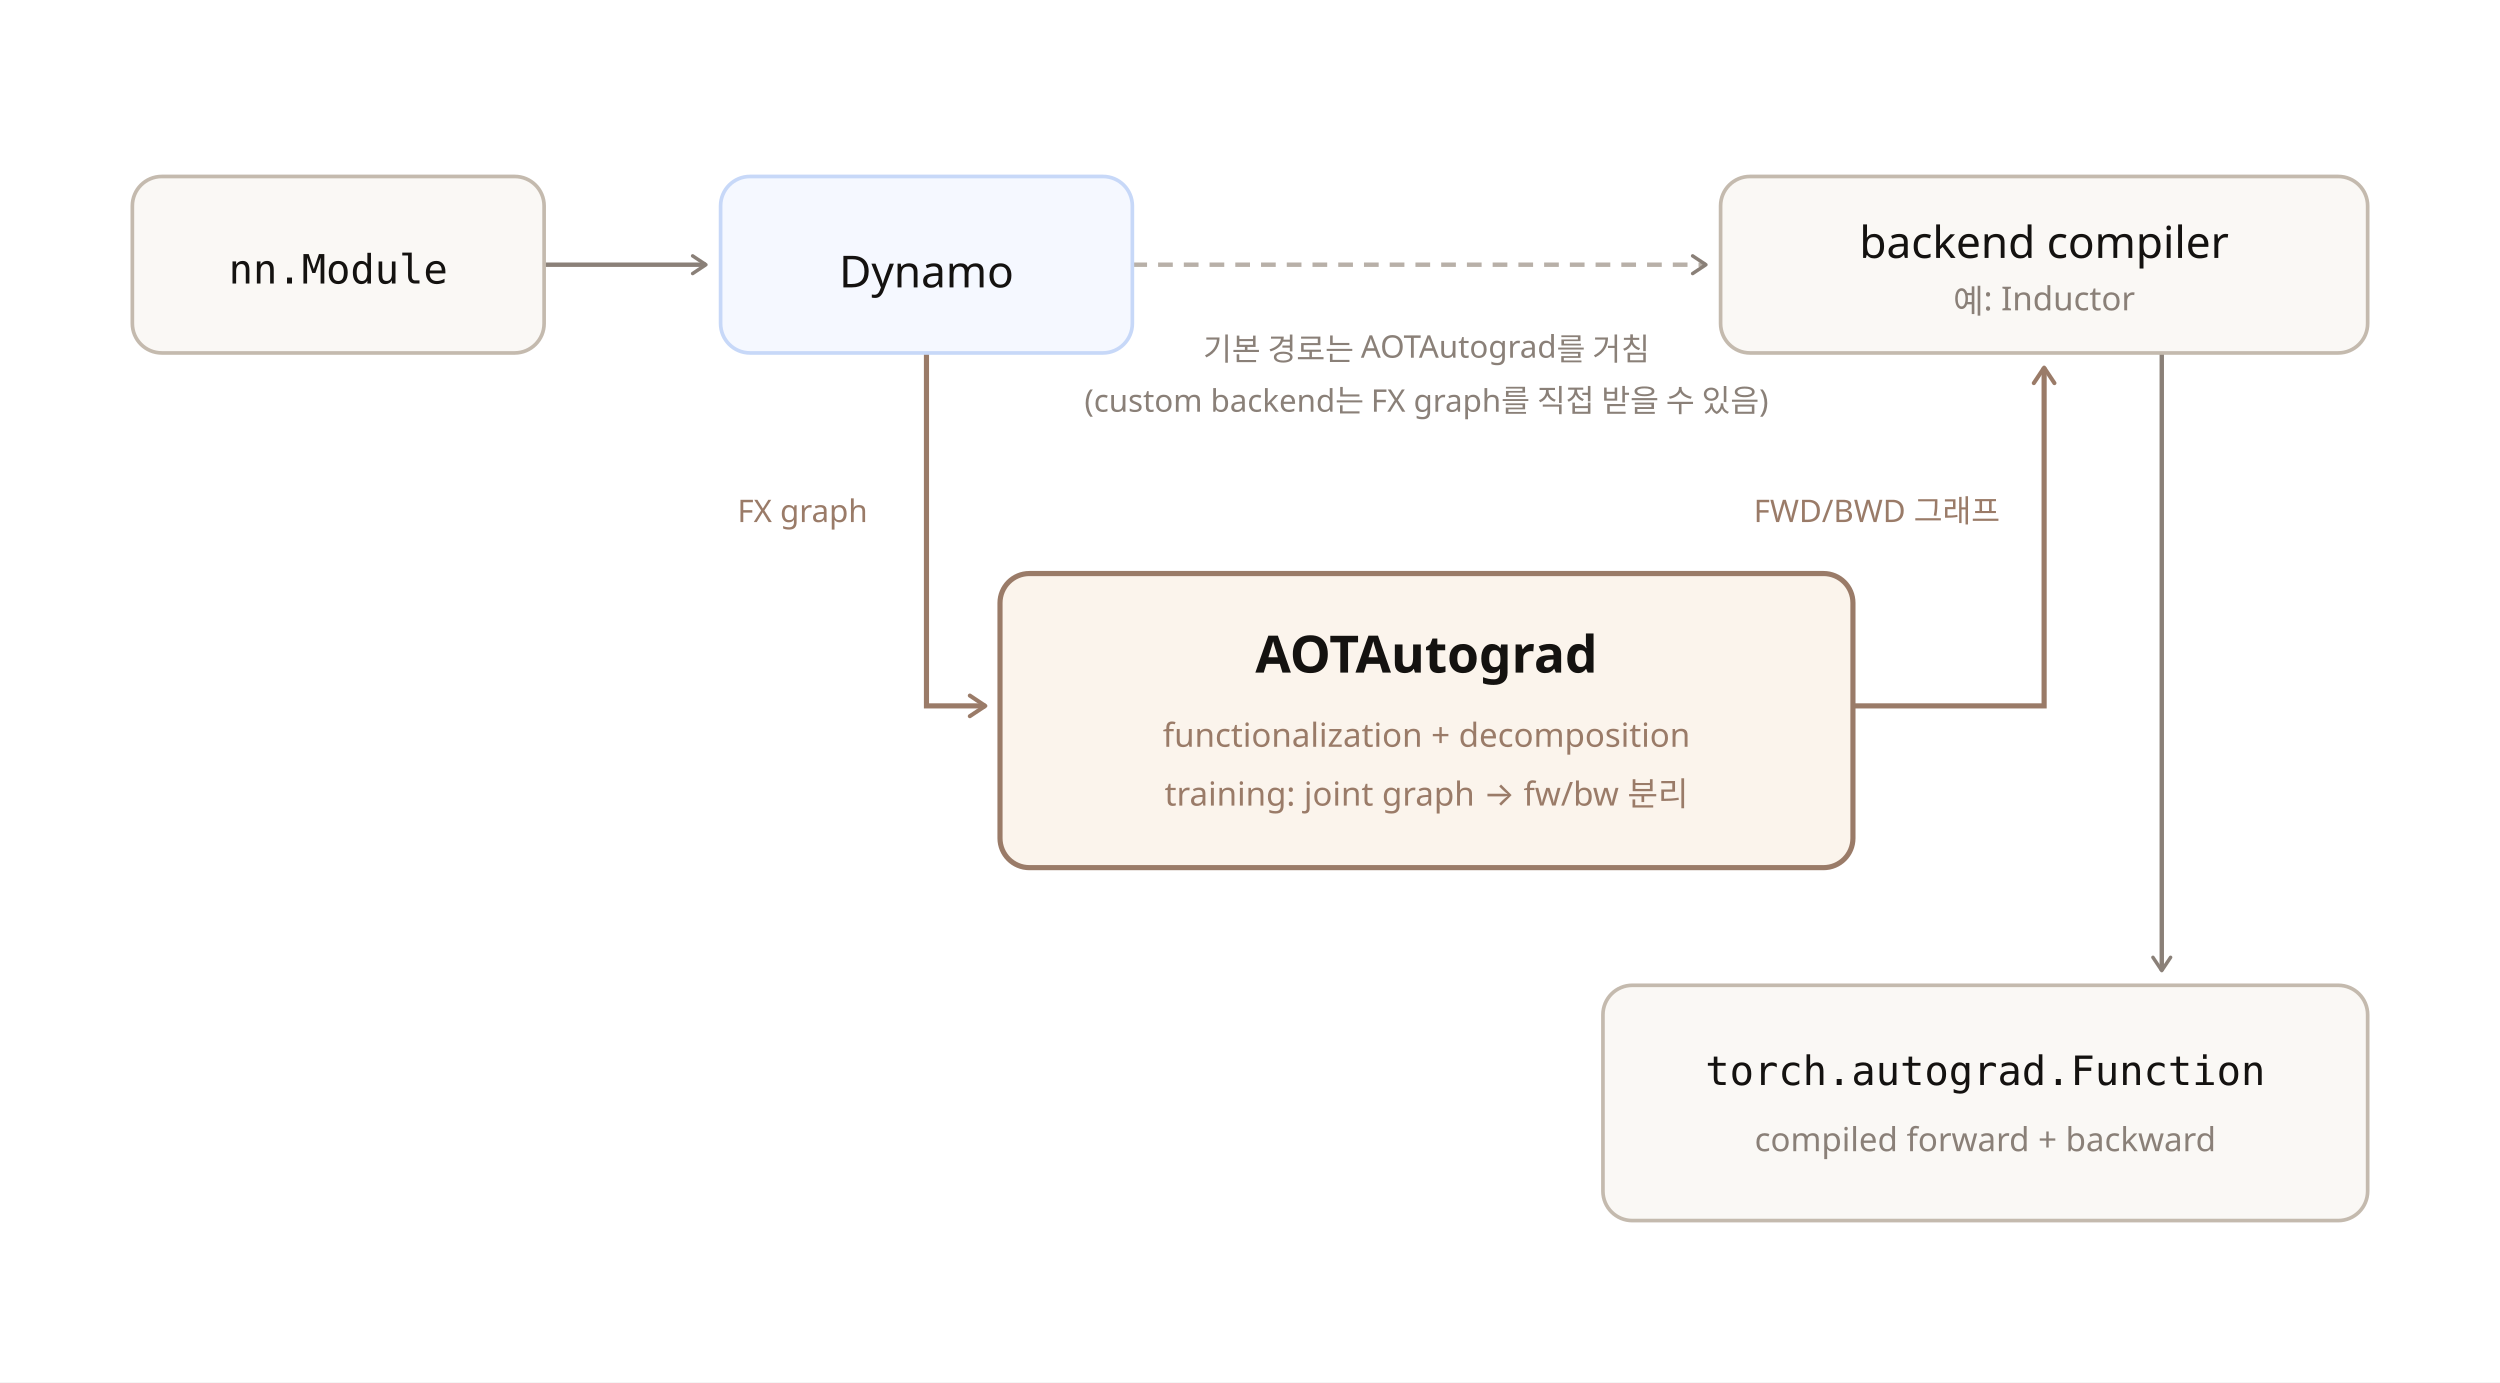
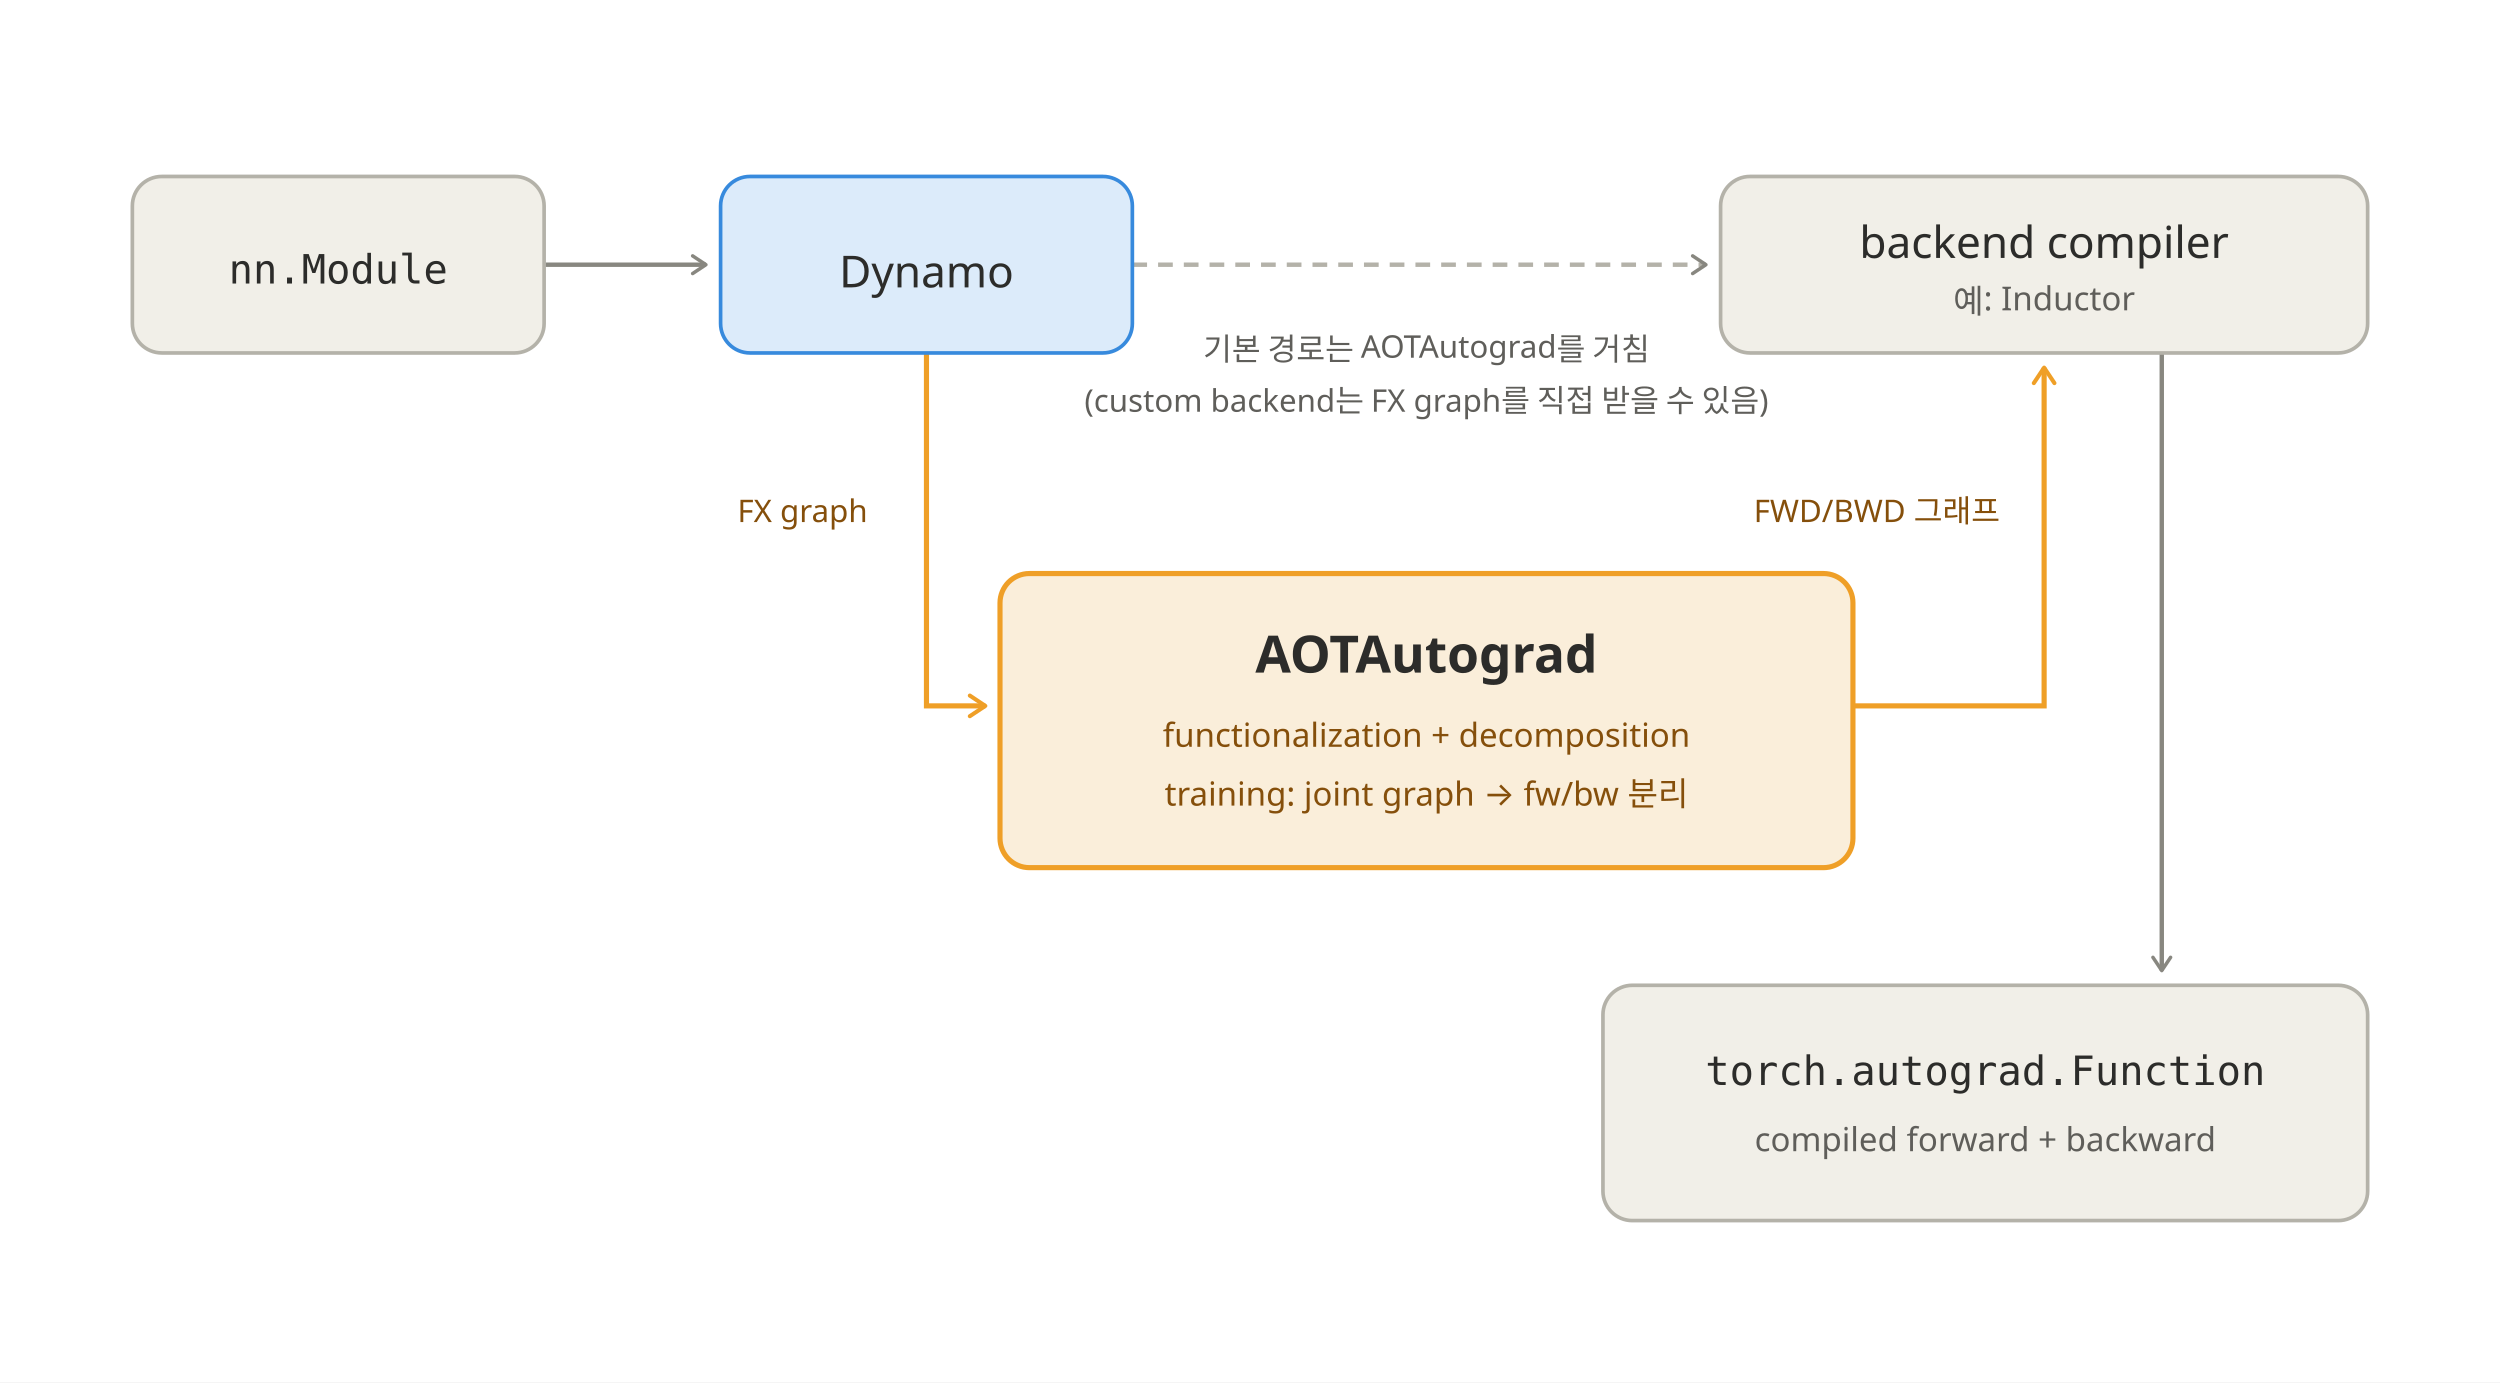
<svg xmlns="http://www.w3.org/2000/svg" viewBox="0 0 680 376" width="680" height="376" role="img" aria-labelledby="aoi-light-title aoi-light-desc">
  <defs>
    <marker id="aoi-arr" viewBox="0 0 10 10" refX="8" refY="5" markerWidth="5" markerHeight="5" orient="auto-start-reverse">
-       <path d="M2 1L8 5L2 9" fill="none" stroke="#8A8078" stroke-width="1.6" stroke-linecap="round" stroke-linejoin="round" />
+       <path d="M2 1L8 5L2 9" fill="none" stroke="#888780" stroke-width="1.6" stroke-linecap="round" stroke-linejoin="round" />
    </marker>
    <marker id="aoi-arr-warm" viewBox="0 0 10 10" refX="8" refY="5" markerWidth="5" markerHeight="5" orient="auto-start-reverse">
-       <path d="M2 1L8 5L2 9" fill="none" stroke="#9A7B68" stroke-width="1.6" stroke-linecap="round" stroke-linejoin="round" />
+       <path d="M2 1L8 5L2 9" fill="none" stroke="#EF9F27" stroke-width="1.6" stroke-linecap="round" stroke-linejoin="round" />
    </marker>
  </defs>
  <rect width="680" height="376" fill="#FFFFFF" />
-   <path d="M148 72 H192" fill="none" stroke="#8A8078" stroke-width="1.2" marker-end="url(#aoi-arr)" />
-   <path d="M308 72 H464" fill="none" stroke="#B8B0A8" stroke-width="1.2" stroke-dasharray="4,3" marker-end="url(#aoi-arr)" />
+   <path d="M148 72 H192" fill="none" stroke="#888780" stroke-width="1.2" marker-end="url(#aoi-arr)" />
+   <path d="M308 72 H464" fill="none" stroke="#B4B2A9" stroke-width="1.2" stroke-dasharray="4,3" marker-end="url(#aoi-arr)" />
  <rect x="268" y="88" width="240" height="30" rx="2" fill="#FFFFFF" />
-   <text x="388" y="98" font-family="'Pretendard', 'Apple SD Gothic Neo', 'Noto Sans KR', 'Segoe UI', system-ui, -apple-system, sans-serif" font-size="8.5" fill="#8A8078" text-anchor="middle">기본 경로는 AOTAutograd를 거침</text>
-   <text x="388" y="112" font-family="'Pretendard', 'Apple SD Gothic Neo', 'Noto Sans KR', 'Segoe UI', system-ui, -apple-system, sans-serif" font-size="8.5" fill="#8A8078" text-anchor="middle">(custom backend는 FX graph를 직접 받을 수 있음)</text>
-   <path d="M252 96 V192 H268" fill="none" stroke="#9A7B68" stroke-width="1.4" marker-end="url(#aoi-arr-warm)" />
+   <text x="388" y="98" font-family="'Pretendard', 'Apple SD Gothic Neo', 'Noto Sans KR', 'Segoe UI', system-ui, -apple-system, sans-serif" font-size="8.5" fill="#5F5E5A" text-anchor="middle">기본 경로는 AOTAutograd를 거침</text>
+   <text x="388" y="112" font-family="'Pretendard', 'Apple SD Gothic Neo', 'Noto Sans KR', 'Segoe UI', system-ui, -apple-system, sans-serif" font-size="8.5" fill="#5F5E5A" text-anchor="middle">(custom backend는 FX graph를 직접 받을 수 있음)</text>
+   <path d="M252 96 V192 H268" fill="none" stroke="#EF9F27" stroke-width="1.4" marker-end="url(#aoi-arr-warm)" />
  <rect x="168" y="132" width="72" height="14" rx="2" fill="#FFFFFF" />
-   <text x="236" y="142" font-family="'Pretendard', 'Apple SD Gothic Neo', 'Noto Sans KR', 'Segoe UI', system-ui, -apple-system, sans-serif" font-size="8.5" fill="#9A7B68" text-anchor="end">FX graph</text>
-   <path d="M504 192 H556 V100" fill="none" stroke="#9A7B68" stroke-width="1.4" marker-end="url(#aoi-arr-warm)" />
+   <text x="236" y="142" font-family="'Pretendard', 'Apple SD Gothic Neo', 'Noto Sans KR', 'Segoe UI', system-ui, -apple-system, sans-serif" font-size="8.5" fill="#854F0B" text-anchor="end">FX graph</text>
+   <path d="M504 192 H556 V100" fill="none" stroke="#EF9F27" stroke-width="1.4" marker-end="url(#aoi-arr-warm)" />
  <rect x="452" y="132" width="96" height="14" rx="2" fill="#FFFFFF" />
-   <text x="544" y="142" font-family="'Pretendard', 'Apple SD Gothic Neo', 'Noto Sans KR', 'Segoe UI', system-ui, -apple-system, sans-serif" font-size="8.5" fill="#9A7B68" text-anchor="end">FWD/BWD 그래프</text>
-   <path d="M588 96 V264" fill="none" stroke="#8A8078" stroke-width="1.2" marker-end="url(#aoi-arr)" />
-   <rect x="36" y="48" width="112" height="48" rx="8" fill="#FAF8F5" stroke="#C4BAAE" stroke-width="1" />
-   <text x="92" y="74" font-family="ui-monospace, SFMono-Regular, Menlo, Consolas, monospace" font-size="11" font-weight="500" fill="#141210" text-anchor="middle" dominant-baseline="middle">nn.Module</text>
-   <rect x="196" y="48" width="112" height="48" rx="8" fill="#F5F8FF" stroke="#C7D8F8" stroke-width="1" />
-   <text x="252" y="74" font-family="'Pretendard', 'Apple SD Gothic Neo', 'Noto Sans KR', 'Segoe UI', system-ui, -apple-system, sans-serif" font-size="12" font-weight="500" fill="#141210" text-anchor="middle" dominant-baseline="middle">Dynamo</text>
-   <rect x="468" y="48" width="176" height="48" rx="8" fill="#FAF8F5" stroke="#C4BAAE" stroke-width="1" />
-   <text x="556" y="66" font-family="'Pretendard', 'Apple SD Gothic Neo', 'Noto Sans KR', 'Segoe UI', system-ui, -apple-system, sans-serif" font-size="12" font-weight="500" fill="#141210" text-anchor="middle" dominant-baseline="middle">backend compiler</text>
-   <text x="556" y="82" font-family="'Pretendard', 'Apple SD Gothic Neo', 'Noto Sans KR', 'Segoe UI', system-ui, -apple-system, sans-serif" font-size="9" fill="#8A8078" text-anchor="middle" dominant-baseline="middle">예: Inductor</text>
-   <rect x="272" y="156" width="232" height="80" rx="8" fill="#FBF4EC" stroke="#9A7B68" stroke-width="1.4" />
-   <text x="388" y="178" font-family="'Pretendard', 'Apple SD Gothic Neo', 'Noto Sans KR', 'Segoe UI', system-ui, -apple-system, sans-serif" font-size="14" font-weight="600" fill="#141210" text-anchor="middle" dominant-baseline="middle">AOTAutograd</text>
-   <text x="388" y="200" font-family="'Pretendard', 'Apple SD Gothic Neo', 'Noto Sans KR', 'Segoe UI', system-ui, -apple-system, sans-serif" font-size="9" fill="#9A7B68" text-anchor="middle" dominant-baseline="middle">functionalization + decomposition</text>
-   <text x="388" y="216" font-family="'Pretendard', 'Apple SD Gothic Neo', 'Noto Sans KR', 'Segoe UI', system-ui, -apple-system, sans-serif" font-size="9" fill="#9A7B68" text-anchor="middle" dominant-baseline="middle">training: joint graph → fw/bw 분리</text>
-   <rect x="436" y="268" width="208" height="64" rx="8" fill="#FAF8F5" stroke="#C4BAAE" stroke-width="1" />
-   <text x="540" y="292" font-family="ui-monospace, SFMono-Regular, Menlo, Consolas, monospace" font-size="11" font-weight="500" fill="#141210" text-anchor="middle" dominant-baseline="middle">torch.autograd.Function</text>
-   <text x="540" y="310" font-family="'Pretendard', 'Apple SD Gothic Neo', 'Noto Sans KR', 'Segoe UI', system-ui, -apple-system, sans-serif" font-size="9" fill="#8A8078" text-anchor="middle" dominant-baseline="middle">compiled forward + backward</text>
+   <text x="544" y="142" font-family="'Pretendard', 'Apple SD Gothic Neo', 'Noto Sans KR', 'Segoe UI', system-ui, -apple-system, sans-serif" font-size="8.5" fill="#854F0B" text-anchor="end">FWD/BWD 그래프</text>
+   <path d="M588 96 V264" fill="none" stroke="#888780" stroke-width="1.2" marker-end="url(#aoi-arr)" />
+   <rect x="36" y="48" width="112" height="48" rx="8" fill="#F1EFE8" stroke="#B4B2A9" stroke-width="1" />
+   <text x="92" y="74" font-family="ui-monospace, SFMono-Regular, Menlo, Consolas, monospace" font-size="11" font-weight="500" fill="#2C2C2A" text-anchor="middle" dominant-baseline="middle">nn.Module</text>
+   <rect x="196" y="48" width="112" height="48" rx="8" fill="#DCEBFA" stroke="#378ADD" stroke-width="1" />
+   <text x="252" y="74" font-family="'Pretendard', 'Apple SD Gothic Neo', 'Noto Sans KR', 'Segoe UI', system-ui, -apple-system, sans-serif" font-size="12" font-weight="500" fill="#2C2C2A" text-anchor="middle" dominant-baseline="middle">Dynamo</text>
+   <rect x="468" y="48" width="176" height="48" rx="8" fill="#F1EFE8" stroke="#B4B2A9" stroke-width="1" />
+   <text x="556" y="66" font-family="'Pretendard', 'Apple SD Gothic Neo', 'Noto Sans KR', 'Segoe UI', system-ui, -apple-system, sans-serif" font-size="12" font-weight="500" fill="#2C2C2A" text-anchor="middle" dominant-baseline="middle">backend compiler</text>
+   <text x="556" y="82" font-family="'Pretendard', 'Apple SD Gothic Neo', 'Noto Sans KR', 'Segoe UI', system-ui, -apple-system, sans-serif" font-size="9" fill="#5F5E5A" text-anchor="middle" dominant-baseline="middle">예: Inductor</text>
+   <rect x="272" y="156" width="232" height="80" rx="8" fill="#FAEEDA" stroke="#EF9F27" stroke-width="1.4" />
+   <text x="388" y="178" font-family="'Pretendard', 'Apple SD Gothic Neo', 'Noto Sans KR', 'Segoe UI', system-ui, -apple-system, sans-serif" font-size="14" font-weight="600" fill="#2C2C2A" text-anchor="middle" dominant-baseline="middle">AOTAutograd</text>
+   <text x="388" y="200" font-family="'Pretendard', 'Apple SD Gothic Neo', 'Noto Sans KR', 'Segoe UI', system-ui, -apple-system, sans-serif" font-size="9" fill="#854F0B" text-anchor="middle" dominant-baseline="middle">functionalization + decomposition</text>
+   <text x="388" y="216" font-family="'Pretendard', 'Apple SD Gothic Neo', 'Noto Sans KR', 'Segoe UI', system-ui, -apple-system, sans-serif" font-size="9" fill="#854F0B" text-anchor="middle" dominant-baseline="middle">training: joint graph → fw/bw 분리</text>
+   <rect x="436" y="268" width="208" height="64" rx="8" fill="#F1EFE8" stroke="#B4B2A9" stroke-width="1" />
+   <text x="540" y="292" font-family="ui-monospace, SFMono-Regular, Menlo, Consolas, monospace" font-size="11" font-weight="500" fill="#2C2C2A" text-anchor="middle" dominant-baseline="middle">torch.autograd.Function</text>
+   <text x="540" y="310" font-family="'Pretendard', 'Apple SD Gothic Neo', 'Noto Sans KR', 'Segoe UI', system-ui, -apple-system, sans-serif" font-size="9" fill="#5F5E5A" text-anchor="middle" dominant-baseline="middle">compiled forward + backward</text>
</svg>
